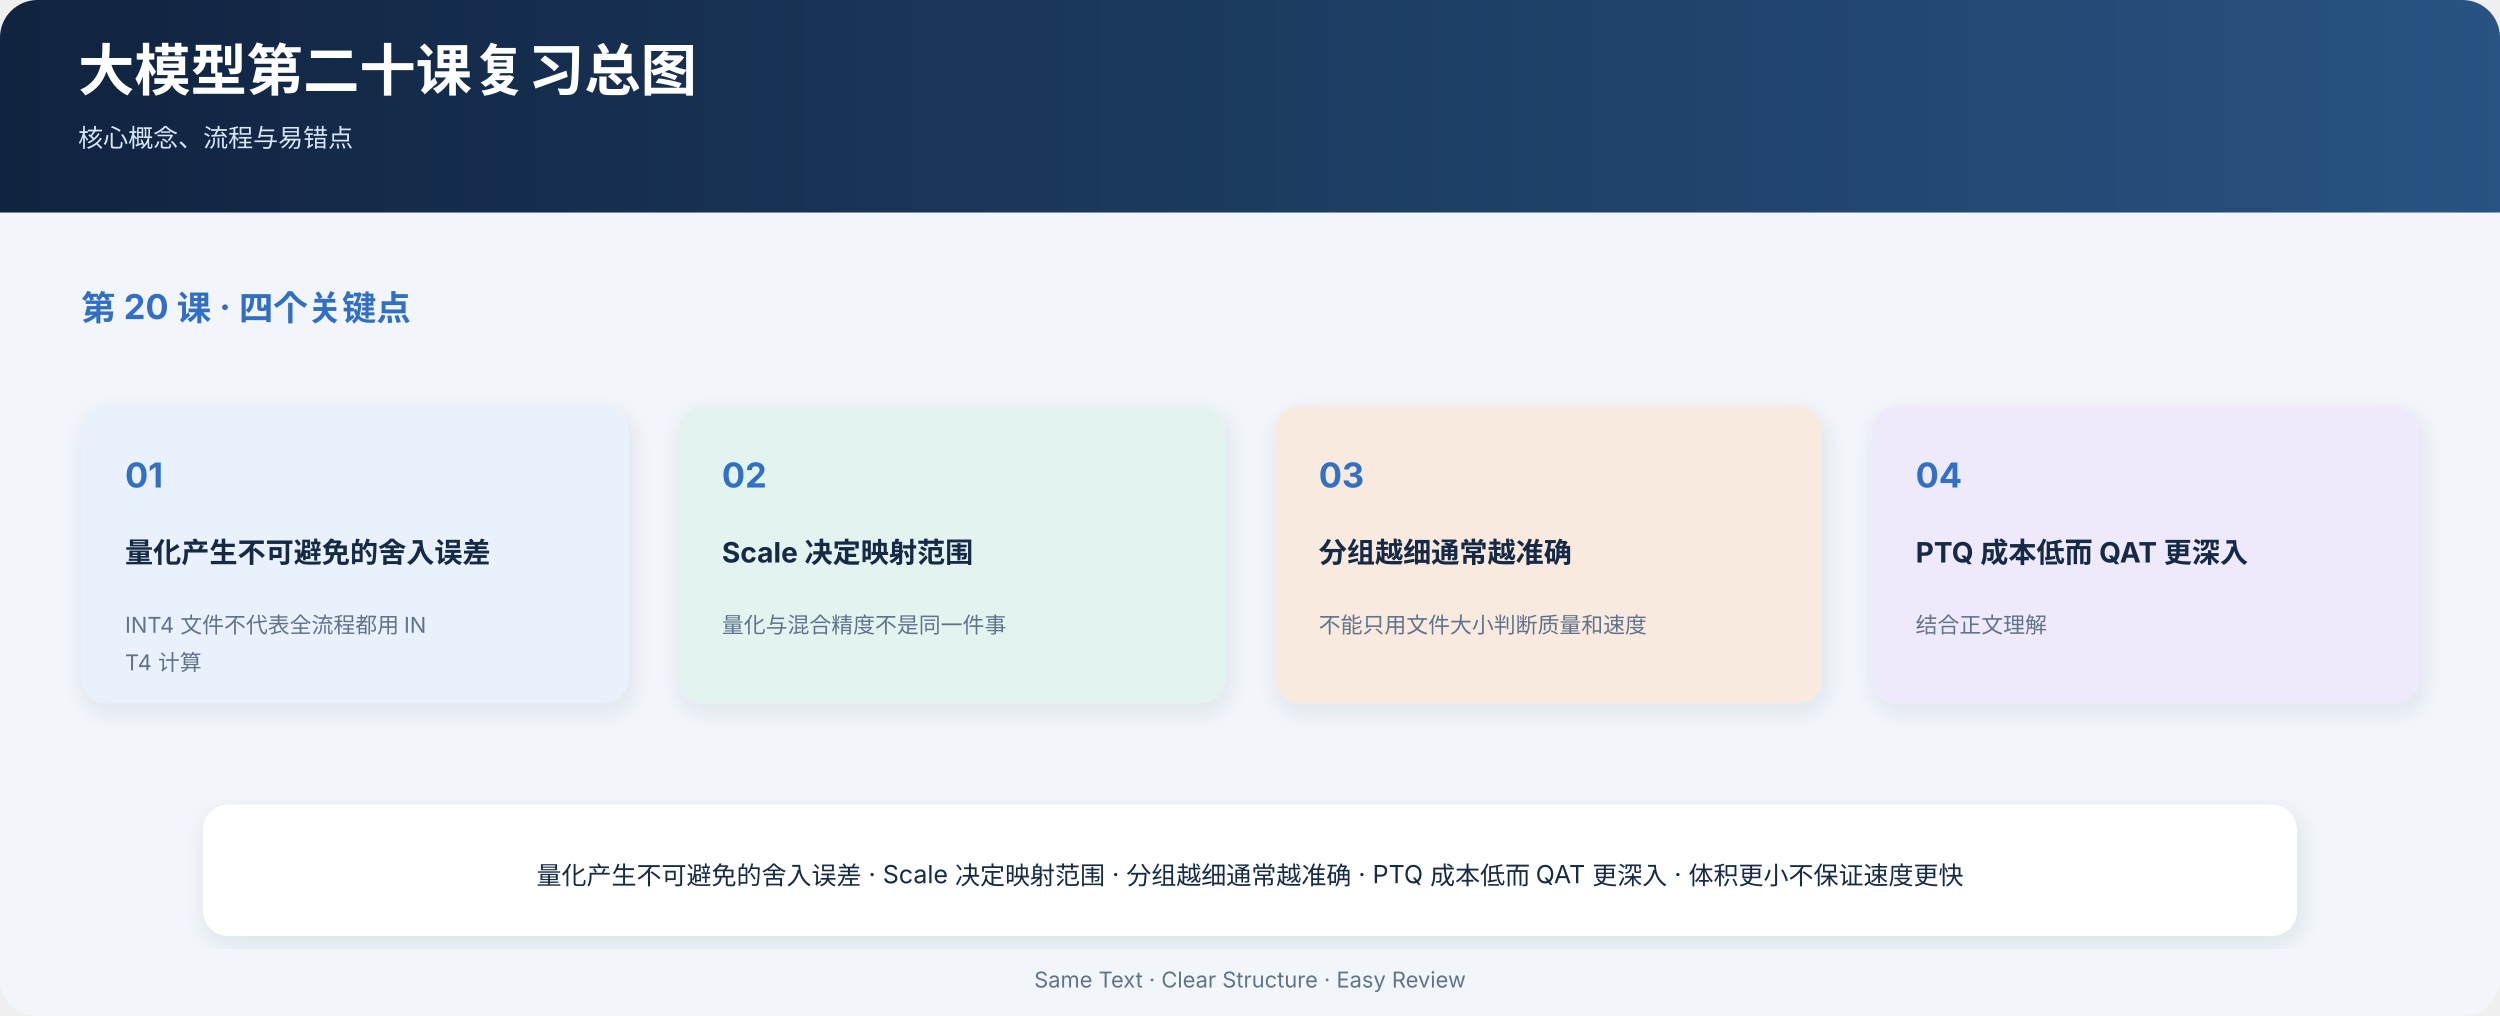
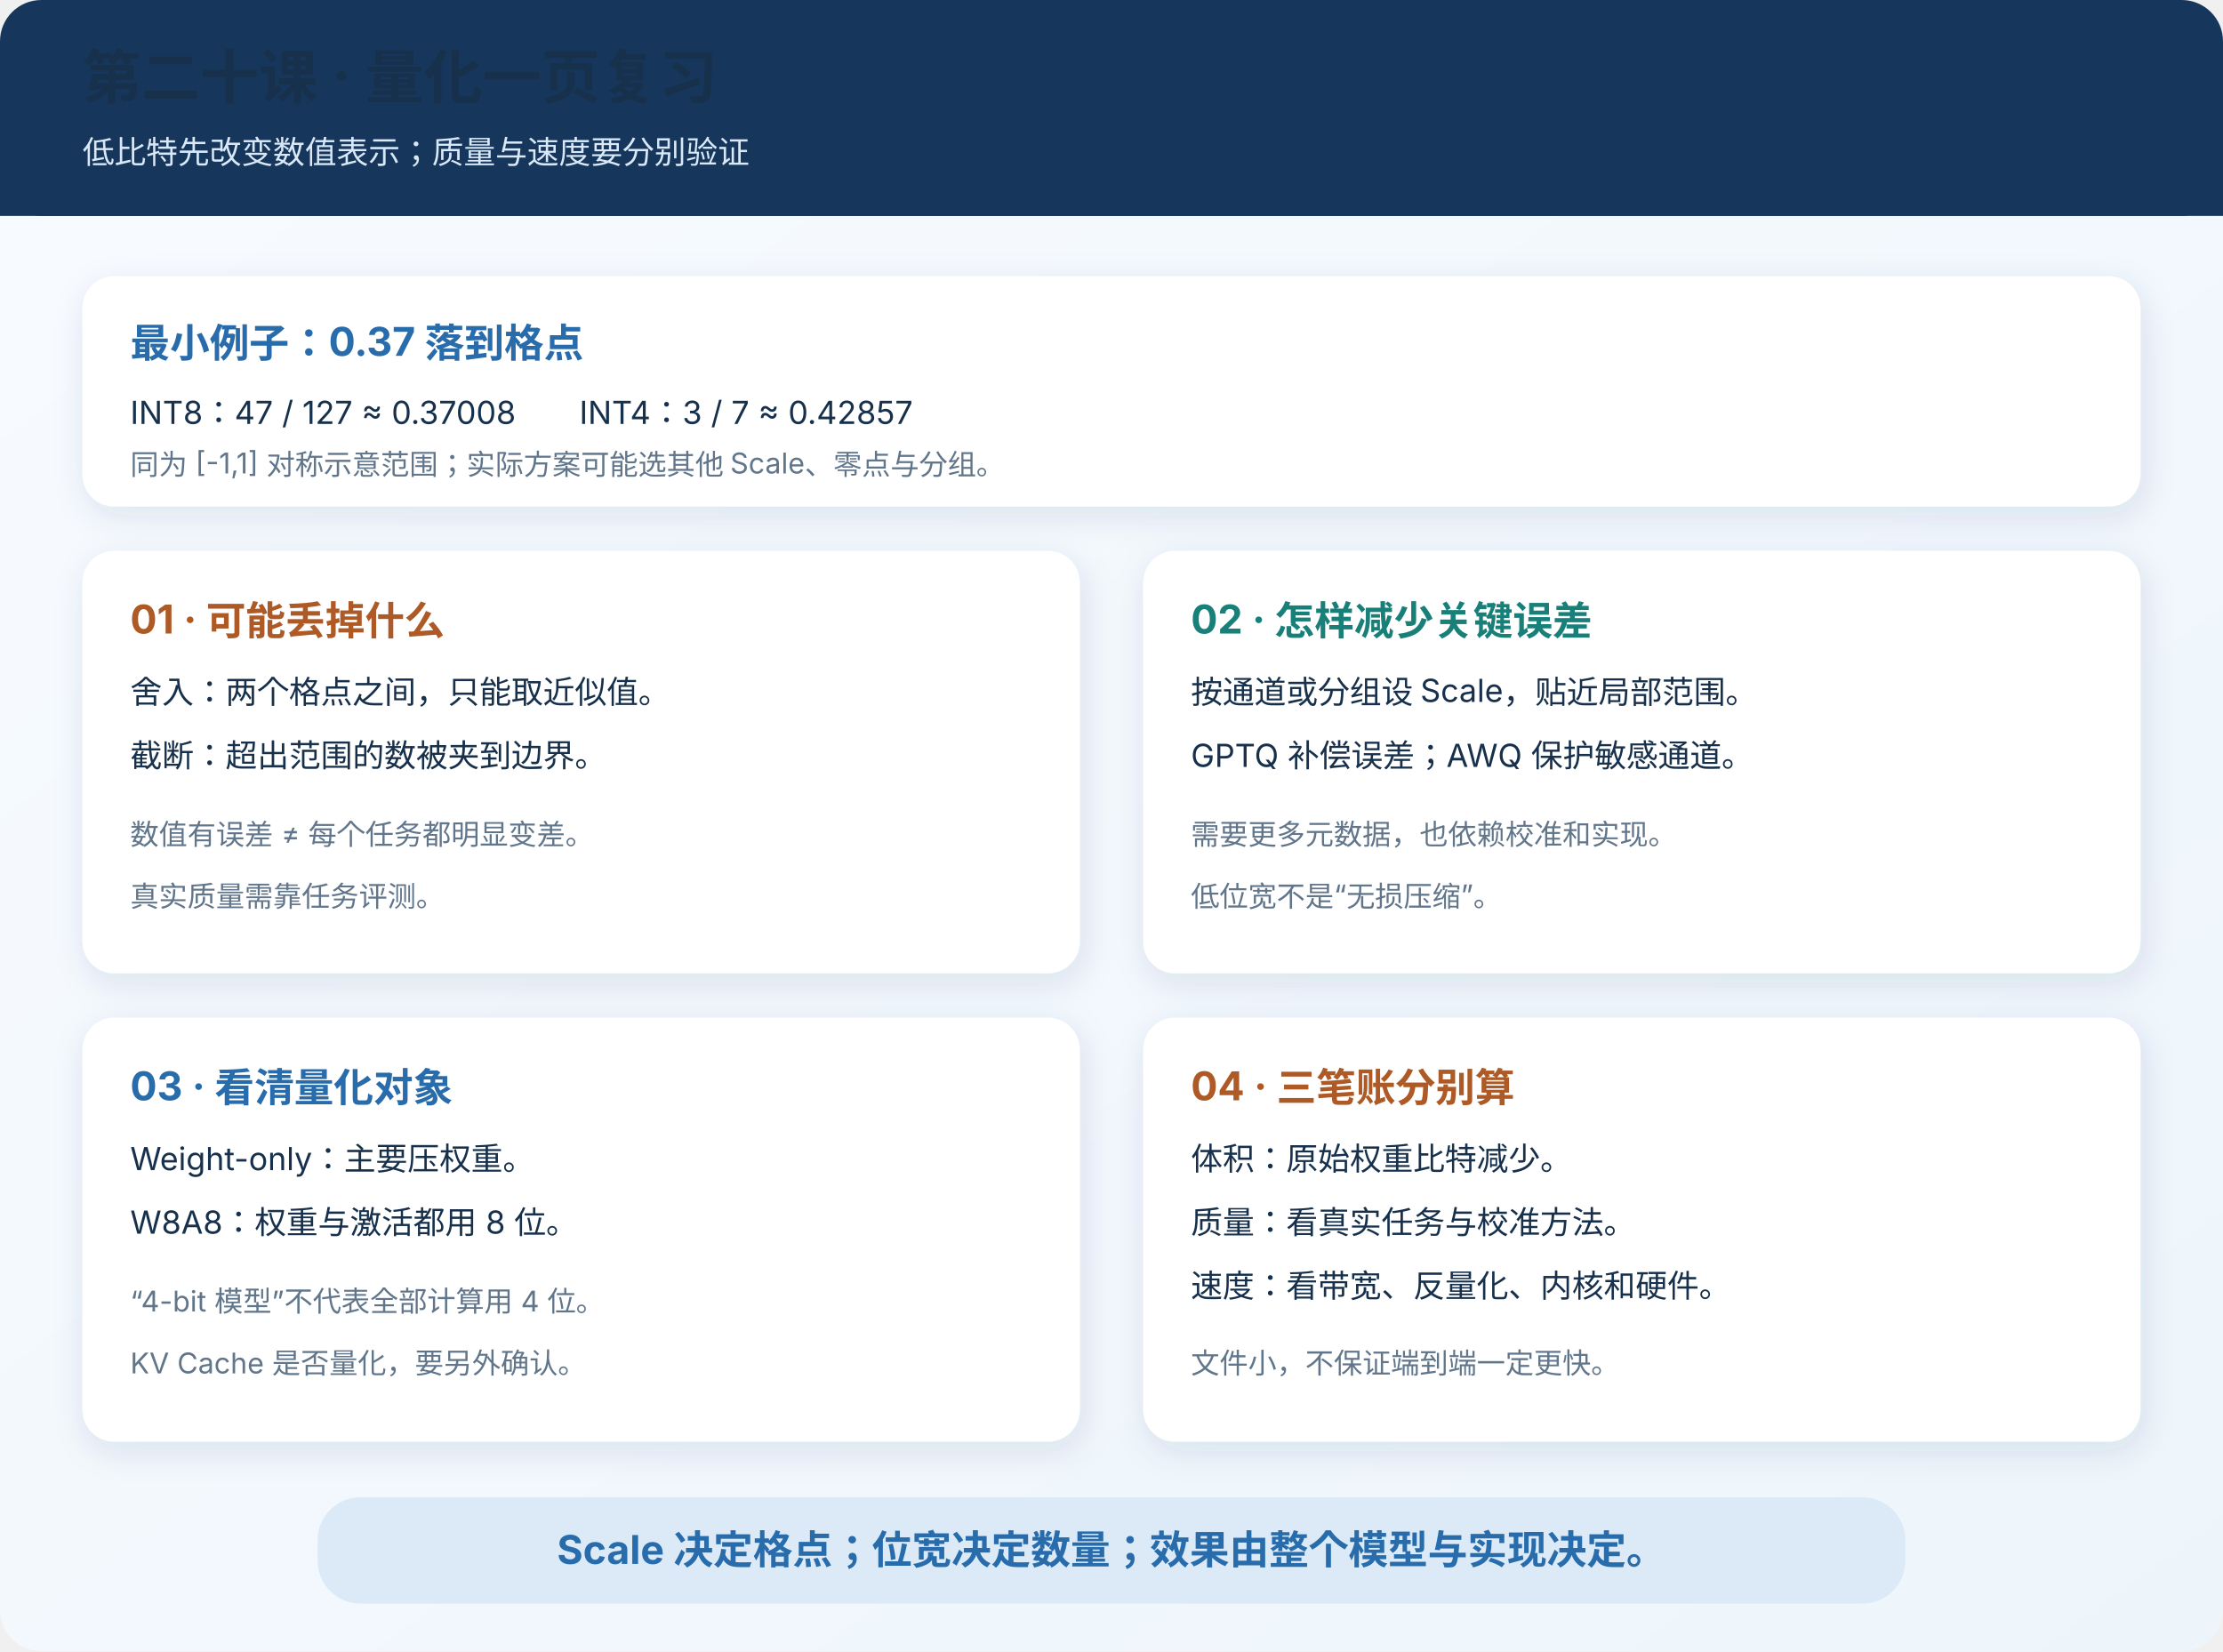
- <svg xmlns="http://www.w3.org/2000/svg" width="1600" height="650" viewBox="0 0 1600 650" role="img" aria-labelledby="t d">
+ <svg xmlns="http://www.w3.org/2000/svg" width="1400" height="1040" viewBox="0 0 1400 1040" role="img" aria-labelledby="t d">
  <defs>
-     <linearGradient id="h">
-       <stop stop-color="#10233f" />
-       <stop offset="1" stop-color="#285382" />
+     <linearGradient id="bg" x2="1" y2="1">
+       <stop stop-color="#f8fbff" />
+       <stop offset="1" stop-color="#edf5fb" />
    </linearGradient>
    <filter id="s">
-       <feDropShadow dy="5" stdDeviation="7" flood-color="#233753" flood-opacity=".1" />
+       <feDropShadow dy="6" stdDeviation="10" flood-color="#24466a" flood-opacity=".11" />
    </filter>
-     <style>text{font-family:-apple-system,BlinkMacSystemFont,"Segoe UI","PingFang SC","Microsoft YaHei",sans-serif;fill:#172b45}.w{fill:#fff}.l{fill:#d8e6f6}.m{fill:#61738a}.h1{font-size:36px;font-weight:700}.h2{font-size:22px;font-weight:700;fill:#326fc3}.h3{font-size:18px;font-weight:700}.body{font-size:16px}.small{font-size:14px}</style>
+     <style>text{font-family:-apple-system,BlinkMacSystemFont,'PingFang SC','Microsoft YaHei',sans-serif;fill:#17304b}.h{font-size:37px;font-weight:700}.sub{font-size:20px;fill:#d9e8f6}.title{font-size:25px;font-weight:700}.body{font-size:20px}.small{font-size:18px;fill:#61768b}.blue{fill:#286cab}.teal{fill:#188078}.orange{fill:#ad5a27}</style>
  </defs>
-   <rect width="1600" height="650" rx="24" fill="#f2f6fa" />
-   <path d="M24 0h1552a24 24 0 0 1 24 24v112H0V24A24 24 0 0 1 24 0z" fill="url(#h)" />
-   <text x="50" y="58" class="h1 w">大模型第二十课复习总图</text>
-   <text x="50" y="94" class="body l">核心概念、流程与易错点</text>
-   <text x="52" y="205" class="h2">第 20 课 · 四个关键点</text>
+   <rect width="1400" height="1040" rx="26" fill="url(#bg)" />
+   <rect width="1400" height="136" rx="26" fill="#17365c" />
+   <rect y="105" width="1400" height="31" fill="#17365c" />
+   <text x="52" y="62" class="h" fill="#fff">第二十课 · 量化一页复习</text>
+   <text x="52" y="103" class="sub">低比特先改变数值表示；质量与速度要分别验证</text>
  <g filter="url(#s)">
-     <rect x="52" y="260" width="350" height="190" rx="16" fill="#e9f1fc" />
-     <text x="80" y="312" class="h2">01</text>
-     <text x="80" y="360" class="h3">量化产生不可避免的舍入误差</text>
-     <text x="80" y="405" class="small m">
-       <tspan x="80" dy="0">INT4 文件不代表全流程都用 IN</tspan>
-       <tspan x="80" dy="24">T4 计算</tspan>
-     </text>
-     <rect x="434" y="260" width="350" height="190" rx="16" fill="#e3f4f0" />
-     <text x="462" y="312" class="h2">02</text>
-     <text x="462" y="360" class="h3">Scale 决定映射范围</text>
-     <text x="462" y="405" class="small m">
-       <tspan x="462" dy="0">量化与混合精度不是同一件事</tspan>
-     </text>
-     <rect x="816" y="260" width="350" height="190" rx="16" fill="#f9eadf" />
-     <text x="844" y="312" class="h2">03</text>
-     <text x="844" y="360" class="h3">分组越细通常越准确</text>
-     <text x="844" y="405" class="small m">
-       <tspan x="844" dy="0">不能只用文件大小判断质量和速度</tspan>
-     </text>
-     <rect x="1198" y="260" width="350" height="190" rx="16" fill="#efeafb" />
-     <text x="1226" y="312" class="h2">04</text>
-     <text x="1226" y="360" class="h3">PTQ 成本低而 QAT 更深入</text>
-     <text x="1226" y="405" class="small m">
-       <tspan x="1226" dy="0">结合正文理解</tspan>
-     </text>
+     <rect x="52" y="174" width="1296" height="145" rx="20" fill="#fff" />
+     <rect x="52" y="347" width="628" height="266" rx="20" fill="#fff" />
+     <rect x="720" y="347" width="628" height="266" rx="20" fill="#fff" />
+     <rect x="52" y="641" width="628" height="267" rx="20" fill="#fff" />
+     <rect x="720" y="641" width="628" height="267" rx="20" fill="#fff" />
  </g>
-   <rect x="130" y="515" width="1340" height="84" rx="16" fill="#fff" filter="url(#s)" />
-   <text x="800" y="566" class="body" text-anchor="middle">量化产生不可避免的舍入误差 · Scale 决定映射范围 · 分组越细通常越准确 · PTQ 成本低而 QAT 更深入 · 体积更小不保证速度更快</text>
-   <text x="800" y="632" class="small m" text-anchor="middle">Same Text · Clear Structure · Easy Review</text>
+   <text x="82" y="225" class="title blue">最小例子：0.37 落到格点</text>
+   <text x="82" y="267" class="body">INT8：47 / 127 ≈ 0.37008　　INT4：3 / 7 ≈ 0.42857</text>
+   <text x="82" y="299" class="small">同为 [-1,1] 对称示意范围；实际方案可能选其他 Scale、零点与分组。</text>
+   <text x="82" y="399" class="title orange">01 · 可能丢掉什么</text>
+   <text x="82" y="443" class="body">舍入：两个格点之间，只能取近似值。</text>
+   <text x="82" y="483" class="body">截断：超出范围的数被夹到边界。</text>
+   <text x="82" y="532" class="small">数值有误差 ≠ 每个任务都明显变差。</text>
+   <text x="82" y="571" class="small">真实质量需靠任务评测。</text>
+   <text x="750" y="399" class="title teal">02 · 怎样减少关键误差</text>
+   <text x="750" y="443" class="body">按通道或分组设 Scale，贴近局部范围。</text>
+   <text x="750" y="483" class="body">GPTQ 补偿误差；AWQ 保护敏感通道。</text>
+   <text x="750" y="532" class="small">需要更多元数据，也依赖校准和实现。</text>
+   <text x="750" y="571" class="small">低位宽不是“无损压缩”。</text>
+   <text x="82" y="693" class="title blue">03 · 看清量化对象</text>
+   <text x="82" y="737" class="body">Weight-only：主要压权重。</text>
+   <text x="82" y="777" class="body">W8A8：权重与激活都用 8 位。</text>
+   <text x="82" y="826" class="small">“4-bit 模型”不代表全部计算用 4 位。</text>
+   <text x="82" y="865" class="small">KV Cache 是否量化，要另外确认。</text>
+   <text x="750" y="693" class="title orange">04 · 三笔账分别算</text>
+   <text x="750" y="737" class="body">体积：原始权重比特减少。</text>
+   <text x="750" y="777" class="body">质量：看真实任务与校准方法。</text>
+   <text x="750" y="817" class="body">速度：看带宽、反量化、内核和硬件。</text>
+   <text x="750" y="865" class="small">文件小，不保证端到端一定更快。</text>
+   <rect x="200" y="943" width="1000" height="67" rx="27" fill="#dceaf7" />
+   <text x="700" y="985" text-anchor="middle" class="title blue">Scale 决定格点；位宽决定数量；效果由整个模型与实现决定。</text>
</svg>
